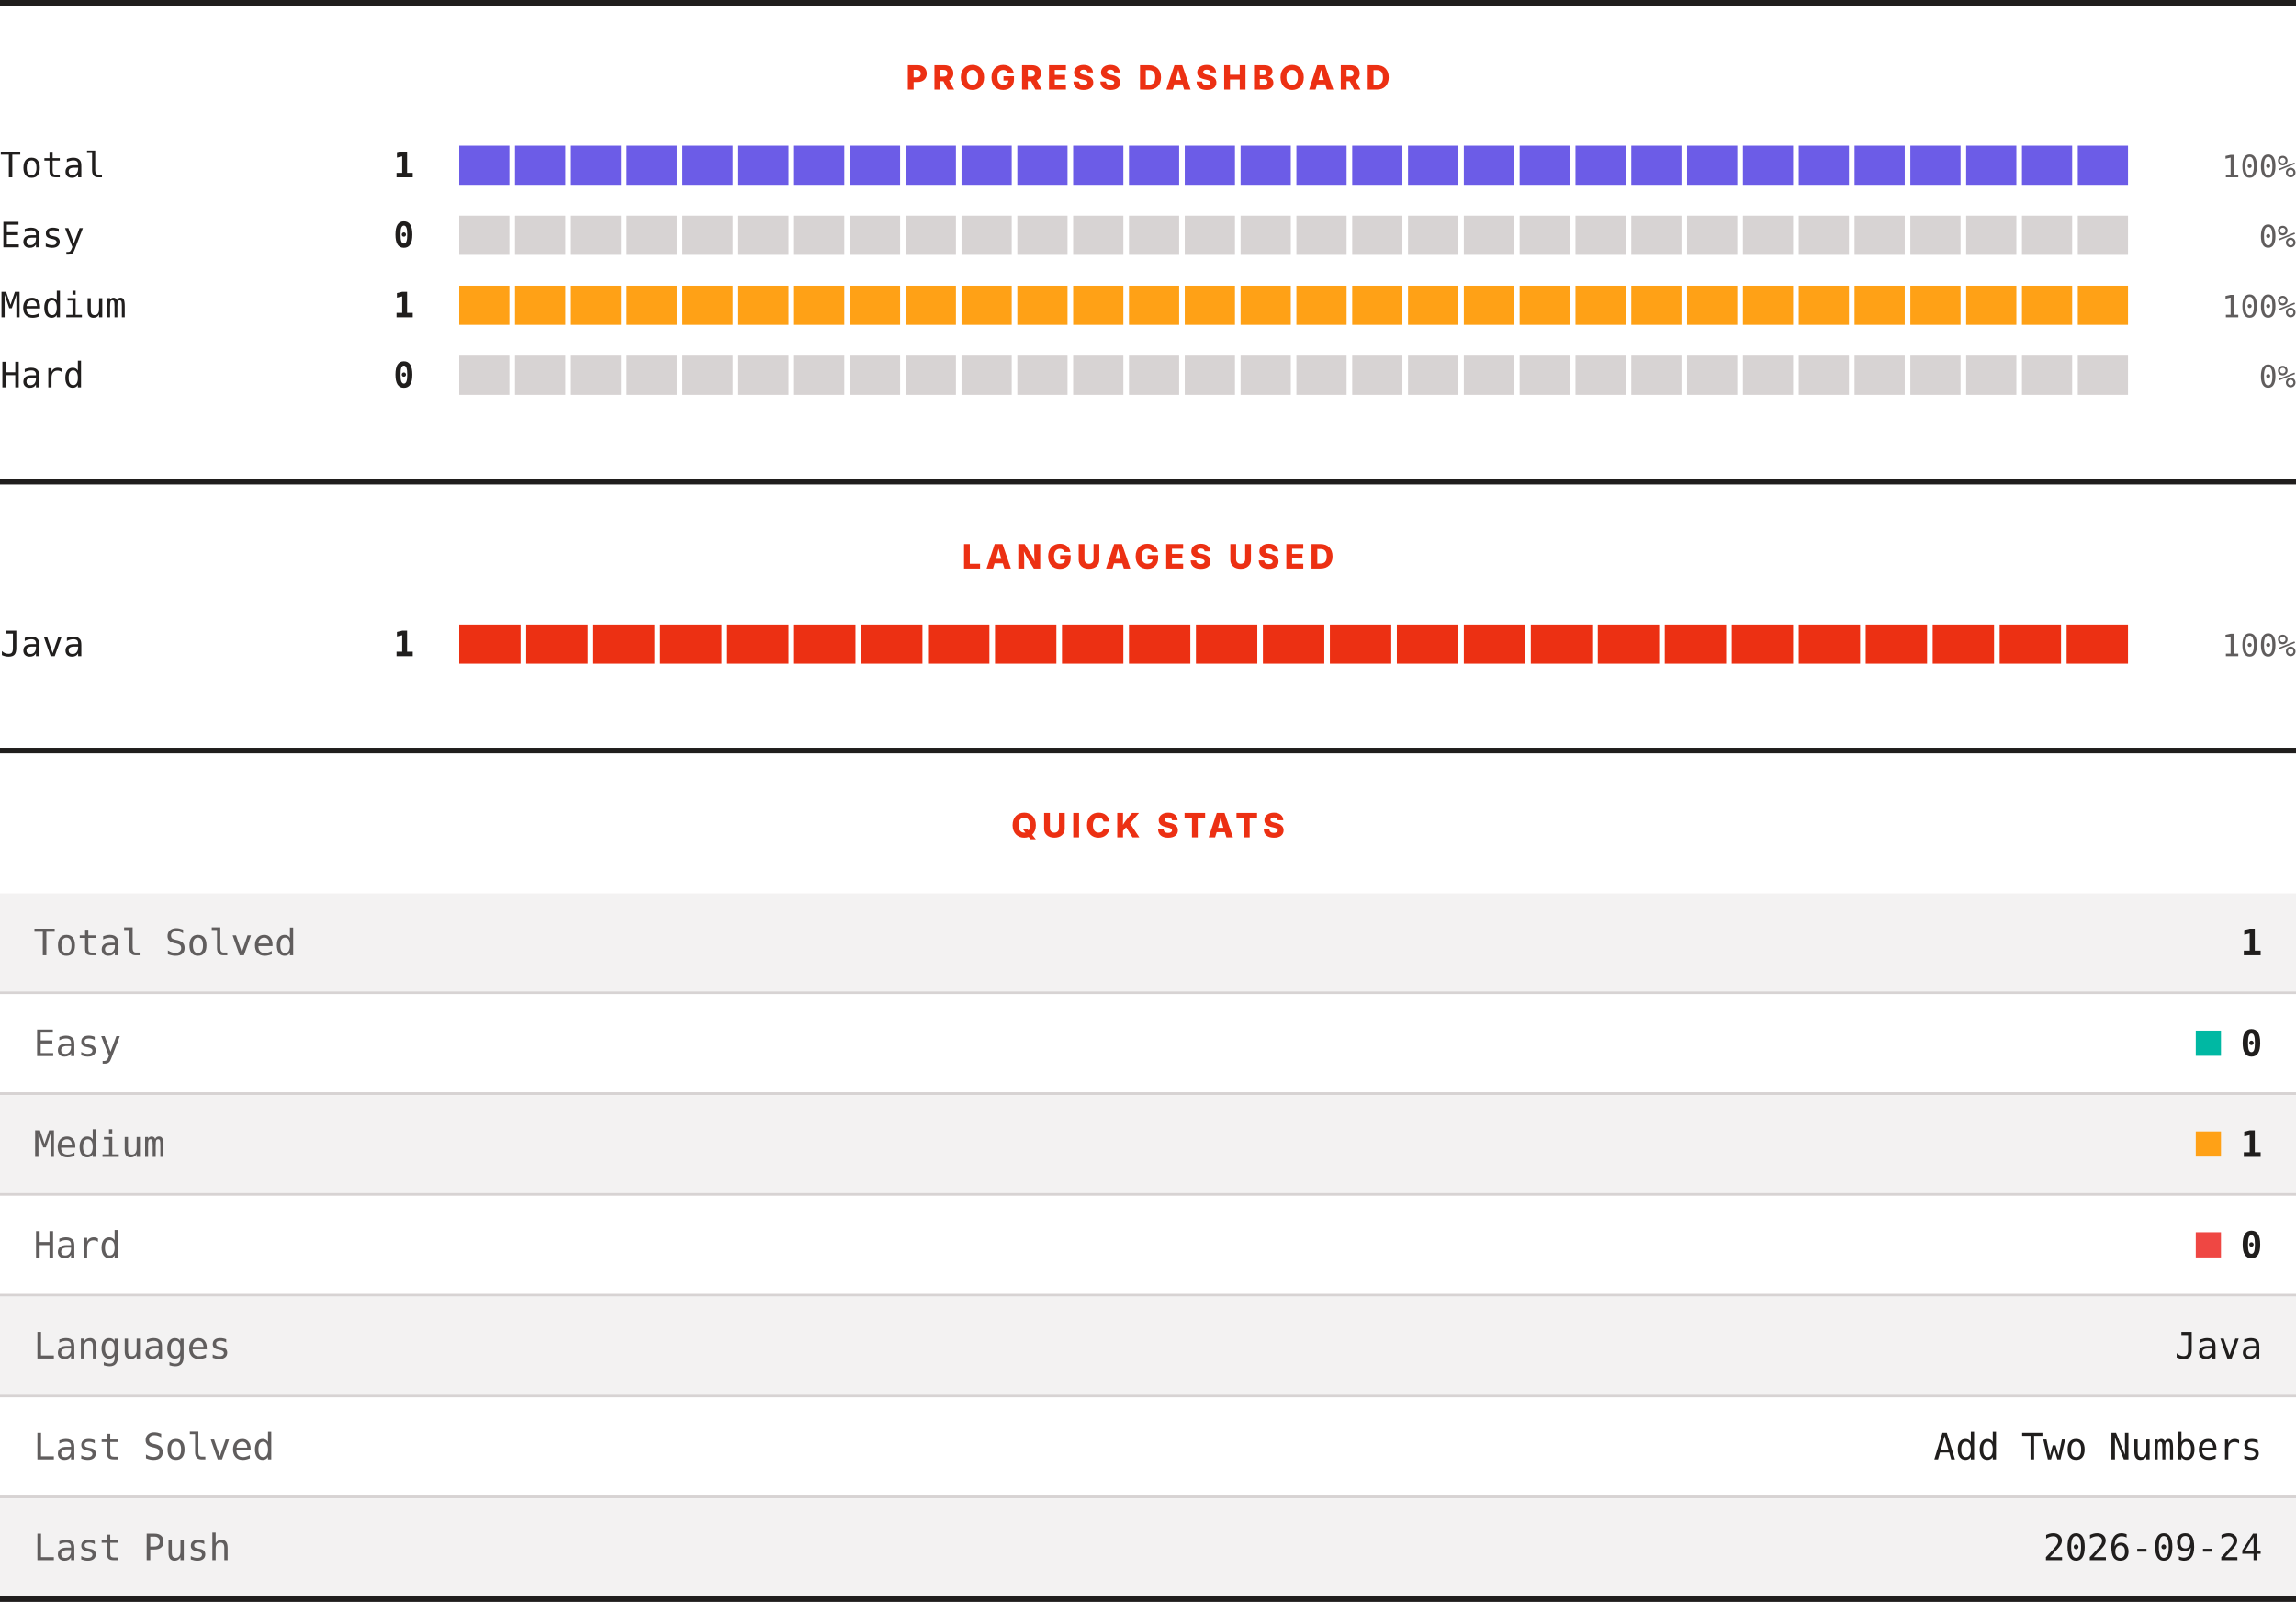
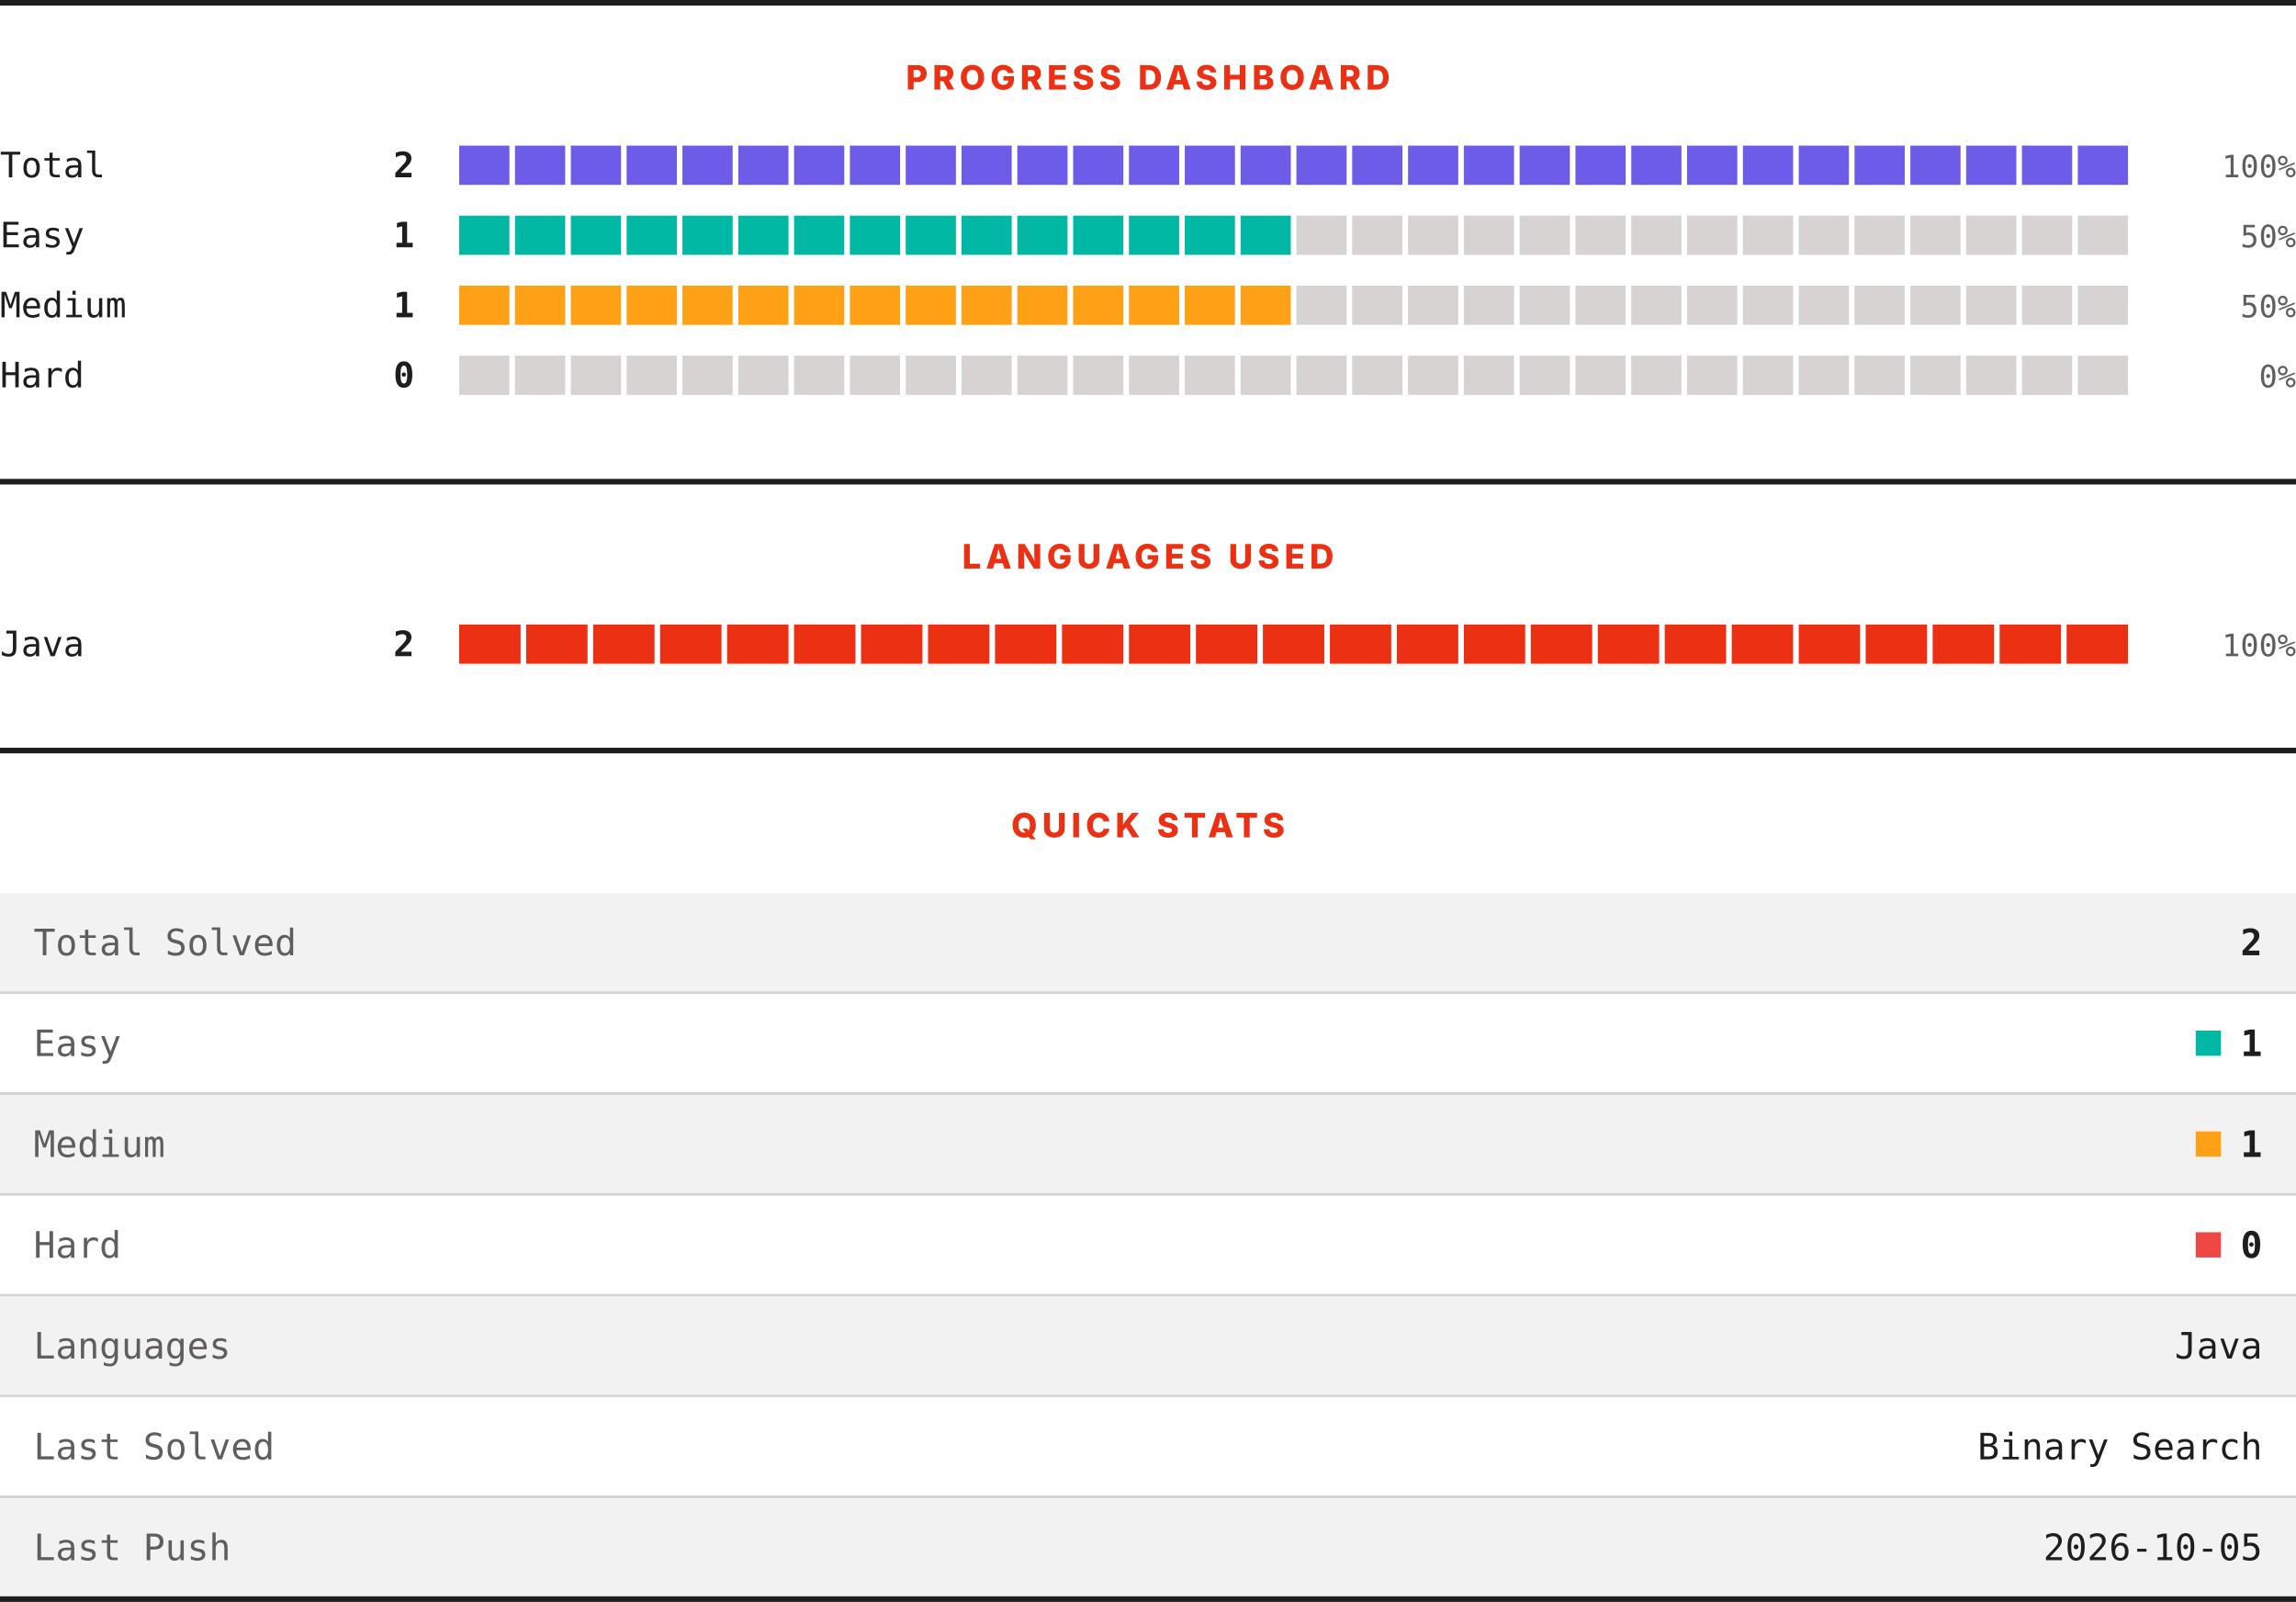
<svg xmlns="http://www.w3.org/2000/svg" width="820" height="572" viewBox="0 0 820 572" role="img" aria-label="LeetCode progress, languages and quick stats">
  <rect width="820" height="572" fill="#ffffff" />
  <rect x="0" y="0" width="820" height="2" fill="#201e1d" />
  <text x="410" y="32" text-anchor="middle" font-family="Archivo, system-ui, -apple-system, Segoe UI, sans-serif" font-size="12" font-weight="800" letter-spacing="1.68" fill="#ec3013">PROGRESS DASHBOARD</text>
  <text x="0" y="63.3" font-family="ui-monospace, SFMono-Regular, Menlo, Consolas, monospace" font-size="12.5" fill="#201e1d">Total</text>
-   <text x="148" y="63.3" text-anchor="end" font-family="ui-monospace, SFMono-Regular, Menlo, Consolas, monospace" font-size="12.5" font-weight="700" fill="#201e1d">1</text>
+   <text x="148" y="63.3" text-anchor="end" font-family="ui-monospace, SFMono-Regular, Menlo, Consolas, monospace" font-size="12.5" font-weight="700" fill="#201e1d">2</text>
  <rect x="164.00" y="52" width="17.93" height="14" fill="#6c5ce7" />
  <rect x="183.93" y="52" width="17.93" height="14" fill="#6c5ce7" />
  <rect x="203.87" y="52" width="17.93" height="14" fill="#6c5ce7" />
  <rect x="223.80" y="52" width="17.93" height="14" fill="#6c5ce7" />
  <rect x="243.73" y="52" width="17.93" height="14" fill="#6c5ce7" />
  <rect x="263.67" y="52" width="17.93" height="14" fill="#6c5ce7" />
  <rect x="283.60" y="52" width="17.93" height="14" fill="#6c5ce7" />
  <rect x="303.53" y="52" width="17.93" height="14" fill="#6c5ce7" />
  <rect x="323.47" y="52" width="17.93" height="14" fill="#6c5ce7" />
  <rect x="343.40" y="52" width="17.93" height="14" fill="#6c5ce7" />
  <rect x="363.33" y="52" width="17.93" height="14" fill="#6c5ce7" />
  <rect x="383.27" y="52" width="17.93" height="14" fill="#6c5ce7" />
  <rect x="403.20" y="52" width="17.93" height="14" fill="#6c5ce7" />
  <rect x="423.13" y="52" width="17.93" height="14" fill="#6c5ce7" />
  <rect x="443.07" y="52" width="17.93" height="14" fill="#6c5ce7" />
  <rect x="463.00" y="52" width="17.93" height="14" fill="#6c5ce7" />
  <rect x="482.93" y="52" width="17.93" height="14" fill="#6c5ce7" />
  <rect x="502.87" y="52" width="17.93" height="14" fill="#6c5ce7" />
  <rect x="522.80" y="52" width="17.93" height="14" fill="#6c5ce7" />
  <rect x="542.73" y="52" width="17.93" height="14" fill="#6c5ce7" />
  <rect x="562.67" y="52" width="17.93" height="14" fill="#6c5ce7" />
  <rect x="582.60" y="52" width="17.93" height="14" fill="#6c5ce7" />
  <rect x="602.53" y="52" width="17.93" height="14" fill="#6c5ce7" />
  <rect x="622.47" y="52" width="17.93" height="14" fill="#6c5ce7" />
  <rect x="642.40" y="52" width="17.93" height="14" fill="#6c5ce7" />
  <rect x="662.33" y="52" width="17.93" height="14" fill="#6c5ce7" />
  <rect x="682.27" y="52" width="17.93" height="14" fill="#6c5ce7" />
  <rect x="702.20" y="52" width="17.93" height="14" fill="#6c5ce7" />
  <rect x="722.13" y="52" width="17.93" height="14" fill="#6c5ce7" />
  <rect x="742.07" y="52" width="17.93" height="14" fill="#6c5ce7" />
  <text x="820" y="63.3" text-anchor="end" font-family="ui-monospace, SFMono-Regular, Menlo, Consolas, monospace" font-size="11" fill="#605d5d">100%</text>
  <text x="0" y="88.3" font-family="ui-monospace, SFMono-Regular, Menlo, Consolas, monospace" font-size="12.5" fill="#201e1d">Easy</text>
-   <text x="148" y="88.3" text-anchor="end" font-family="ui-monospace, SFMono-Regular, Menlo, Consolas, monospace" font-size="12.5" font-weight="700" fill="#201e1d">0</text>
-   <rect x="164.00" y="77" width="17.93" height="14" fill="#d7d3d3" />
-   <rect x="183.93" y="77" width="17.93" height="14" fill="#d7d3d3" />
-   <rect x="203.87" y="77" width="17.93" height="14" fill="#d7d3d3" />
-   <rect x="223.80" y="77" width="17.93" height="14" fill="#d7d3d3" />
-   <rect x="243.73" y="77" width="17.93" height="14" fill="#d7d3d3" />
-   <rect x="263.67" y="77" width="17.93" height="14" fill="#d7d3d3" />
-   <rect x="283.60" y="77" width="17.93" height="14" fill="#d7d3d3" />
-   <rect x="303.53" y="77" width="17.93" height="14" fill="#d7d3d3" />
-   <rect x="323.47" y="77" width="17.93" height="14" fill="#d7d3d3" />
-   <rect x="343.40" y="77" width="17.93" height="14" fill="#d7d3d3" />
-   <rect x="363.33" y="77" width="17.93" height="14" fill="#d7d3d3" />
-   <rect x="383.27" y="77" width="17.93" height="14" fill="#d7d3d3" />
-   <rect x="403.20" y="77" width="17.93" height="14" fill="#d7d3d3" />
-   <rect x="423.13" y="77" width="17.93" height="14" fill="#d7d3d3" />
-   <rect x="443.07" y="77" width="17.93" height="14" fill="#d7d3d3" />
+   <text x="148" y="88.3" text-anchor="end" font-family="ui-monospace, SFMono-Regular, Menlo, Consolas, monospace" font-size="12.5" font-weight="700" fill="#201e1d">1</text>
+   <rect x="164.00" y="77" width="17.93" height="14" fill="#00b8a3" />
+   <rect x="183.93" y="77" width="17.93" height="14" fill="#00b8a3" />
+   <rect x="203.87" y="77" width="17.93" height="14" fill="#00b8a3" />
+   <rect x="223.80" y="77" width="17.93" height="14" fill="#00b8a3" />
+   <rect x="243.73" y="77" width="17.93" height="14" fill="#00b8a3" />
+   <rect x="263.67" y="77" width="17.93" height="14" fill="#00b8a3" />
+   <rect x="283.60" y="77" width="17.93" height="14" fill="#00b8a3" />
+   <rect x="303.53" y="77" width="17.93" height="14" fill="#00b8a3" />
+   <rect x="323.47" y="77" width="17.93" height="14" fill="#00b8a3" />
+   <rect x="343.40" y="77" width="17.93" height="14" fill="#00b8a3" />
+   <rect x="363.33" y="77" width="17.93" height="14" fill="#00b8a3" />
+   <rect x="383.27" y="77" width="17.93" height="14" fill="#00b8a3" />
+   <rect x="403.20" y="77" width="17.93" height="14" fill="#00b8a3" />
+   <rect x="423.13" y="77" width="17.93" height="14" fill="#00b8a3" />
+   <rect x="443.07" y="77" width="17.93" height="14" fill="#00b8a3" />
  <rect x="463.00" y="77" width="17.93" height="14" fill="#d7d3d3" />
  <rect x="482.93" y="77" width="17.93" height="14" fill="#d7d3d3" />
  <rect x="502.87" y="77" width="17.93" height="14" fill="#d7d3d3" />
  <rect x="522.80" y="77" width="17.93" height="14" fill="#d7d3d3" />
  <rect x="542.73" y="77" width="17.93" height="14" fill="#d7d3d3" />
  <rect x="562.67" y="77" width="17.93" height="14" fill="#d7d3d3" />
  <rect x="582.60" y="77" width="17.93" height="14" fill="#d7d3d3" />
  <rect x="602.53" y="77" width="17.93" height="14" fill="#d7d3d3" />
  <rect x="622.47" y="77" width="17.93" height="14" fill="#d7d3d3" />
  <rect x="642.40" y="77" width="17.93" height="14" fill="#d7d3d3" />
  <rect x="662.33" y="77" width="17.93" height="14" fill="#d7d3d3" />
  <rect x="682.27" y="77" width="17.93" height="14" fill="#d7d3d3" />
  <rect x="702.20" y="77" width="17.93" height="14" fill="#d7d3d3" />
  <rect x="722.13" y="77" width="17.93" height="14" fill="#d7d3d3" />
  <rect x="742.07" y="77" width="17.93" height="14" fill="#d7d3d3" />
-   <text x="820" y="88.3" text-anchor="end" font-family="ui-monospace, SFMono-Regular, Menlo, Consolas, monospace" font-size="11" fill="#605d5d">0%</text>
+   <text x="820" y="88.3" text-anchor="end" font-family="ui-monospace, SFMono-Regular, Menlo, Consolas, monospace" font-size="11" fill="#605d5d">50%</text>
  <text x="0" y="113.3" font-family="ui-monospace, SFMono-Regular, Menlo, Consolas, monospace" font-size="12.5" fill="#201e1d">Medium</text>
  <text x="148" y="113.3" text-anchor="end" font-family="ui-monospace, SFMono-Regular, Menlo, Consolas, monospace" font-size="12.5" font-weight="700" fill="#201e1d">1</text>
  <rect x="164.00" y="102" width="17.93" height="14" fill="#ffa116" />
  <rect x="183.93" y="102" width="17.93" height="14" fill="#ffa116" />
  <rect x="203.87" y="102" width="17.93" height="14" fill="#ffa116" />
  <rect x="223.80" y="102" width="17.93" height="14" fill="#ffa116" />
  <rect x="243.73" y="102" width="17.93" height="14" fill="#ffa116" />
  <rect x="263.67" y="102" width="17.93" height="14" fill="#ffa116" />
  <rect x="283.60" y="102" width="17.93" height="14" fill="#ffa116" />
  <rect x="303.53" y="102" width="17.93" height="14" fill="#ffa116" />
  <rect x="323.47" y="102" width="17.93" height="14" fill="#ffa116" />
  <rect x="343.40" y="102" width="17.93" height="14" fill="#ffa116" />
  <rect x="363.33" y="102" width="17.93" height="14" fill="#ffa116" />
  <rect x="383.27" y="102" width="17.93" height="14" fill="#ffa116" />
  <rect x="403.20" y="102" width="17.93" height="14" fill="#ffa116" />
  <rect x="423.13" y="102" width="17.93" height="14" fill="#ffa116" />
  <rect x="443.07" y="102" width="17.93" height="14" fill="#ffa116" />
-   <rect x="463.00" y="102" width="17.93" height="14" fill="#ffa116" />
-   <rect x="482.93" y="102" width="17.93" height="14" fill="#ffa116" />
-   <rect x="502.87" y="102" width="17.93" height="14" fill="#ffa116" />
-   <rect x="522.80" y="102" width="17.93" height="14" fill="#ffa116" />
-   <rect x="542.73" y="102" width="17.93" height="14" fill="#ffa116" />
-   <rect x="562.67" y="102" width="17.93" height="14" fill="#ffa116" />
-   <rect x="582.60" y="102" width="17.93" height="14" fill="#ffa116" />
-   <rect x="602.53" y="102" width="17.93" height="14" fill="#ffa116" />
-   <rect x="622.47" y="102" width="17.93" height="14" fill="#ffa116" />
-   <rect x="642.40" y="102" width="17.93" height="14" fill="#ffa116" />
-   <rect x="662.33" y="102" width="17.93" height="14" fill="#ffa116" />
-   <rect x="682.27" y="102" width="17.93" height="14" fill="#ffa116" />
-   <rect x="702.20" y="102" width="17.93" height="14" fill="#ffa116" />
-   <rect x="722.13" y="102" width="17.93" height="14" fill="#ffa116" />
-   <rect x="742.07" y="102" width="17.93" height="14" fill="#ffa116" />
-   <text x="820" y="113.3" text-anchor="end" font-family="ui-monospace, SFMono-Regular, Menlo, Consolas, monospace" font-size="11" fill="#605d5d">100%</text>
+   <rect x="463.00" y="102" width="17.93" height="14" fill="#d7d3d3" />
+   <rect x="482.93" y="102" width="17.93" height="14" fill="#d7d3d3" />
+   <rect x="502.87" y="102" width="17.93" height="14" fill="#d7d3d3" />
+   <rect x="522.80" y="102" width="17.93" height="14" fill="#d7d3d3" />
+   <rect x="542.73" y="102" width="17.93" height="14" fill="#d7d3d3" />
+   <rect x="562.67" y="102" width="17.93" height="14" fill="#d7d3d3" />
+   <rect x="582.60" y="102" width="17.93" height="14" fill="#d7d3d3" />
+   <rect x="602.53" y="102" width="17.93" height="14" fill="#d7d3d3" />
+   <rect x="622.47" y="102" width="17.93" height="14" fill="#d7d3d3" />
+   <rect x="642.40" y="102" width="17.93" height="14" fill="#d7d3d3" />
+   <rect x="662.33" y="102" width="17.93" height="14" fill="#d7d3d3" />
+   <rect x="682.27" y="102" width="17.93" height="14" fill="#d7d3d3" />
+   <rect x="702.20" y="102" width="17.93" height="14" fill="#d7d3d3" />
+   <rect x="722.13" y="102" width="17.93" height="14" fill="#d7d3d3" />
+   <rect x="742.07" y="102" width="17.93" height="14" fill="#d7d3d3" />
+   <text x="820" y="113.3" text-anchor="end" font-family="ui-monospace, SFMono-Regular, Menlo, Consolas, monospace" font-size="11" fill="#605d5d">50%</text>
  <text x="0" y="138.3" font-family="ui-monospace, SFMono-Regular, Menlo, Consolas, monospace" font-size="12.5" fill="#201e1d">Hard</text>
  <text x="148" y="138.3" text-anchor="end" font-family="ui-monospace, SFMono-Regular, Menlo, Consolas, monospace" font-size="12.5" font-weight="700" fill="#201e1d">0</text>
  <rect x="164.00" y="127" width="17.93" height="14" fill="#d7d3d3" />
  <rect x="183.93" y="127" width="17.93" height="14" fill="#d7d3d3" />
  <rect x="203.87" y="127" width="17.93" height="14" fill="#d7d3d3" />
  <rect x="223.80" y="127" width="17.93" height="14" fill="#d7d3d3" />
  <rect x="243.73" y="127" width="17.93" height="14" fill="#d7d3d3" />
  <rect x="263.67" y="127" width="17.93" height="14" fill="#d7d3d3" />
  <rect x="283.60" y="127" width="17.93" height="14" fill="#d7d3d3" />
  <rect x="303.53" y="127" width="17.93" height="14" fill="#d7d3d3" />
  <rect x="323.47" y="127" width="17.93" height="14" fill="#d7d3d3" />
  <rect x="343.40" y="127" width="17.93" height="14" fill="#d7d3d3" />
  <rect x="363.33" y="127" width="17.93" height="14" fill="#d7d3d3" />
  <rect x="383.27" y="127" width="17.93" height="14" fill="#d7d3d3" />
  <rect x="403.20" y="127" width="17.93" height="14" fill="#d7d3d3" />
  <rect x="423.13" y="127" width="17.93" height="14" fill="#d7d3d3" />
  <rect x="443.07" y="127" width="17.93" height="14" fill="#d7d3d3" />
  <rect x="463.00" y="127" width="17.93" height="14" fill="#d7d3d3" />
  <rect x="482.93" y="127" width="17.93" height="14" fill="#d7d3d3" />
  <rect x="502.87" y="127" width="17.93" height="14" fill="#d7d3d3" />
  <rect x="522.80" y="127" width="17.93" height="14" fill="#d7d3d3" />
  <rect x="542.73" y="127" width="17.93" height="14" fill="#d7d3d3" />
  <rect x="562.67" y="127" width="17.93" height="14" fill="#d7d3d3" />
  <rect x="582.60" y="127" width="17.93" height="14" fill="#d7d3d3" />
  <rect x="602.53" y="127" width="17.93" height="14" fill="#d7d3d3" />
  <rect x="622.47" y="127" width="17.93" height="14" fill="#d7d3d3" />
  <rect x="642.40" y="127" width="17.93" height="14" fill="#d7d3d3" />
  <rect x="662.33" y="127" width="17.93" height="14" fill="#d7d3d3" />
  <rect x="682.27" y="127" width="17.93" height="14" fill="#d7d3d3" />
  <rect x="702.20" y="127" width="17.93" height="14" fill="#d7d3d3" />
  <rect x="722.13" y="127" width="17.93" height="14" fill="#d7d3d3" />
  <rect x="742.07" y="127" width="17.93" height="14" fill="#d7d3d3" />
  <text x="820" y="138.3" text-anchor="end" font-family="ui-monospace, SFMono-Regular, Menlo, Consolas, monospace" font-size="11" fill="#605d5d">0%</text>
  <rect x="0" y="171" width="820" height="2" fill="#201e1d" />
  <text x="410" y="203" text-anchor="middle" font-family="Archivo, system-ui, -apple-system, Segoe UI, sans-serif" font-size="12" font-weight="800" letter-spacing="1.68" fill="#ec3013">LANGUAGES USED</text>
  <text x="0" y="234.3" font-family="ui-monospace, SFMono-Regular, Menlo, Consolas, monospace" font-size="12.5" fill="#201e1d">Java</text>
-   <text x="148" y="234.3" text-anchor="end" font-family="ui-monospace, SFMono-Regular, Menlo, Consolas, monospace" font-size="12.5" font-weight="700" fill="#201e1d">1</text>
+   <text x="148" y="234.3" text-anchor="end" font-family="ui-monospace, SFMono-Regular, Menlo, Consolas, monospace" font-size="12.5" font-weight="700" fill="#201e1d">2</text>
  <rect x="164.00" y="223" width="21.92" height="14" fill="#ec3013" />
  <rect x="187.92" y="223" width="21.92" height="14" fill="#ec3013" />
  <rect x="211.84" y="223" width="21.92" height="14" fill="#ec3013" />
  <rect x="235.76" y="223" width="21.92" height="14" fill="#ec3013" />
  <rect x="259.68" y="223" width="21.92" height="14" fill="#ec3013" />
  <rect x="283.60" y="223" width="21.92" height="14" fill="#ec3013" />
  <rect x="307.52" y="223" width="21.92" height="14" fill="#ec3013" />
  <rect x="331.44" y="223" width="21.92" height="14" fill="#ec3013" />
  <rect x="355.36" y="223" width="21.92" height="14" fill="#ec3013" />
  <rect x="379.28" y="223" width="21.92" height="14" fill="#ec3013" />
  <rect x="403.20" y="223" width="21.92" height="14" fill="#ec3013" />
  <rect x="427.12" y="223" width="21.92" height="14" fill="#ec3013" />
  <rect x="451.04" y="223" width="21.92" height="14" fill="#ec3013" />
  <rect x="474.96" y="223" width="21.92" height="14" fill="#ec3013" />
  <rect x="498.88" y="223" width="21.92" height="14" fill="#ec3013" />
  <rect x="522.80" y="223" width="21.92" height="14" fill="#ec3013" />
  <rect x="546.72" y="223" width="21.92" height="14" fill="#ec3013" />
  <rect x="570.64" y="223" width="21.92" height="14" fill="#ec3013" />
  <rect x="594.56" y="223" width="21.92" height="14" fill="#ec3013" />
  <rect x="618.48" y="223" width="21.92" height="14" fill="#ec3013" />
  <rect x="642.40" y="223" width="21.92" height="14" fill="#ec3013" />
  <rect x="666.32" y="223" width="21.92" height="14" fill="#ec3013" />
  <rect x="690.24" y="223" width="21.92" height="14" fill="#ec3013" />
  <rect x="714.16" y="223" width="21.92" height="14" fill="#ec3013" />
  <rect x="738.08" y="223" width="21.92" height="14" fill="#ec3013" />
  <text x="820" y="234.3" text-anchor="end" font-family="ui-monospace, SFMono-Regular, Menlo, Consolas, monospace" font-size="11" fill="#605d5d">100%</text>
  <rect x="0" y="267" width="820" height="2" fill="#201e1d" />
  <text x="410" y="299" text-anchor="middle" font-family="Archivo, system-ui, -apple-system, Segoe UI, sans-serif" font-size="12" font-weight="800" letter-spacing="1.68" fill="#ec3013">QUICK STATS</text>
  <rect x="0" y="319" width="820" height="35" fill="#f3f2f2" />
  <text x="12" y="341.1" font-family="ui-monospace, SFMono-Regular, Menlo, Consolas, monospace" font-size="13" fill="#605d5d">Total Solved</text>
-   <text x="808" y="341.1" text-anchor="end" font-family="ui-monospace, SFMono-Regular, Menlo, Consolas, monospace" font-size="13" font-weight="700" fill="#201e1d">1</text>
+   <text x="808" y="341.1" text-anchor="end" font-family="ui-monospace, SFMono-Regular, Menlo, Consolas, monospace" font-size="13" font-weight="700" fill="#201e1d">2</text>
  <rect x="0" y="354" width="820" height="1" fill="#d7d3d3" />
  <rect x="0" y="355" width="820" height="35" fill="#ffffff" />
  <text x="12" y="377.1" font-family="ui-monospace, SFMono-Regular, Menlo, Consolas, monospace" font-size="13" fill="#605d5d">Easy</text>
  <rect x="784.2" y="368" width="9" height="9" fill="#00b8a3" />
-   <text x="808" y="377.1" text-anchor="end" font-family="ui-monospace, SFMono-Regular, Menlo, Consolas, monospace" font-size="13" font-weight="700" fill="#201e1d">0</text>
+   <text x="808" y="377.1" text-anchor="end" font-family="ui-monospace, SFMono-Regular, Menlo, Consolas, monospace" font-size="13" font-weight="700" fill="#201e1d">1</text>
  <rect x="0" y="390" width="820" height="1" fill="#d7d3d3" />
  <rect x="0" y="391" width="820" height="35" fill="#f3f2f2" />
  <text x="12" y="413.1" font-family="ui-monospace, SFMono-Regular, Menlo, Consolas, monospace" font-size="13" fill="#605d5d">Medium</text>
  <rect x="784.2" y="404" width="9" height="9" fill="#ffa116" />
  <text x="808" y="413.1" text-anchor="end" font-family="ui-monospace, SFMono-Regular, Menlo, Consolas, monospace" font-size="13" font-weight="700" fill="#201e1d">1</text>
  <rect x="0" y="426" width="820" height="1" fill="#d7d3d3" />
  <rect x="0" y="427" width="820" height="35" fill="#ffffff" />
  <text x="12" y="449.1" font-family="ui-monospace, SFMono-Regular, Menlo, Consolas, monospace" font-size="13" fill="#605d5d">Hard</text>
  <rect x="784.2" y="440" width="9" height="9" fill="#ef4743" />
  <text x="808" y="449.1" text-anchor="end" font-family="ui-monospace, SFMono-Regular, Menlo, Consolas, monospace" font-size="13" font-weight="700" fill="#201e1d">0</text>
  <rect x="0" y="462" width="820" height="1" fill="#d7d3d3" />
  <rect x="0" y="463" width="820" height="35" fill="#f3f2f2" />
  <text x="12" y="485.1" font-family="ui-monospace, SFMono-Regular, Menlo, Consolas, monospace" font-size="13" fill="#605d5d">Languages</text>
  <text x="808" y="485.1" text-anchor="end" font-family="ui-monospace, SFMono-Regular, Menlo, Consolas, monospace" font-size="13" fill="#201e1d">Java</text>
  <rect x="0" y="498" width="820" height="1" fill="#d7d3d3" />
  <rect x="0" y="499" width="820" height="35" fill="#ffffff" />
  <text x="12" y="521.1" font-family="ui-monospace, SFMono-Regular, Menlo, Consolas, monospace" font-size="13" fill="#605d5d">Last Solved</text>
-   <text x="808" y="521.1" text-anchor="end" font-family="ui-monospace, SFMono-Regular, Menlo, Consolas, monospace" font-size="13" fill="#201e1d">Add Two Numbers</text>
+   <text x="808" y="521.1" text-anchor="end" font-family="ui-monospace, SFMono-Regular, Menlo, Consolas, monospace" font-size="13" fill="#201e1d">Binary Search</text>
  <rect x="0" y="534" width="820" height="1" fill="#d7d3d3" />
  <rect x="0" y="535" width="820" height="35" fill="#f3f2f2" />
  <text x="12" y="557.1" font-family="ui-monospace, SFMono-Regular, Menlo, Consolas, monospace" font-size="13" fill="#605d5d">Last Push</text>
-   <text x="808" y="557.1" text-anchor="end" font-family="ui-monospace, SFMono-Regular, Menlo, Consolas, monospace" font-size="13" fill="#201e1d">2026-09-24</text>
+   <text x="808" y="557.1" text-anchor="end" font-family="ui-monospace, SFMono-Regular, Menlo, Consolas, monospace" font-size="13" fill="#201e1d">2026-10-05</text>
  <rect x="0" y="570" width="820" height="2" fill="#201e1d" />
</svg>
